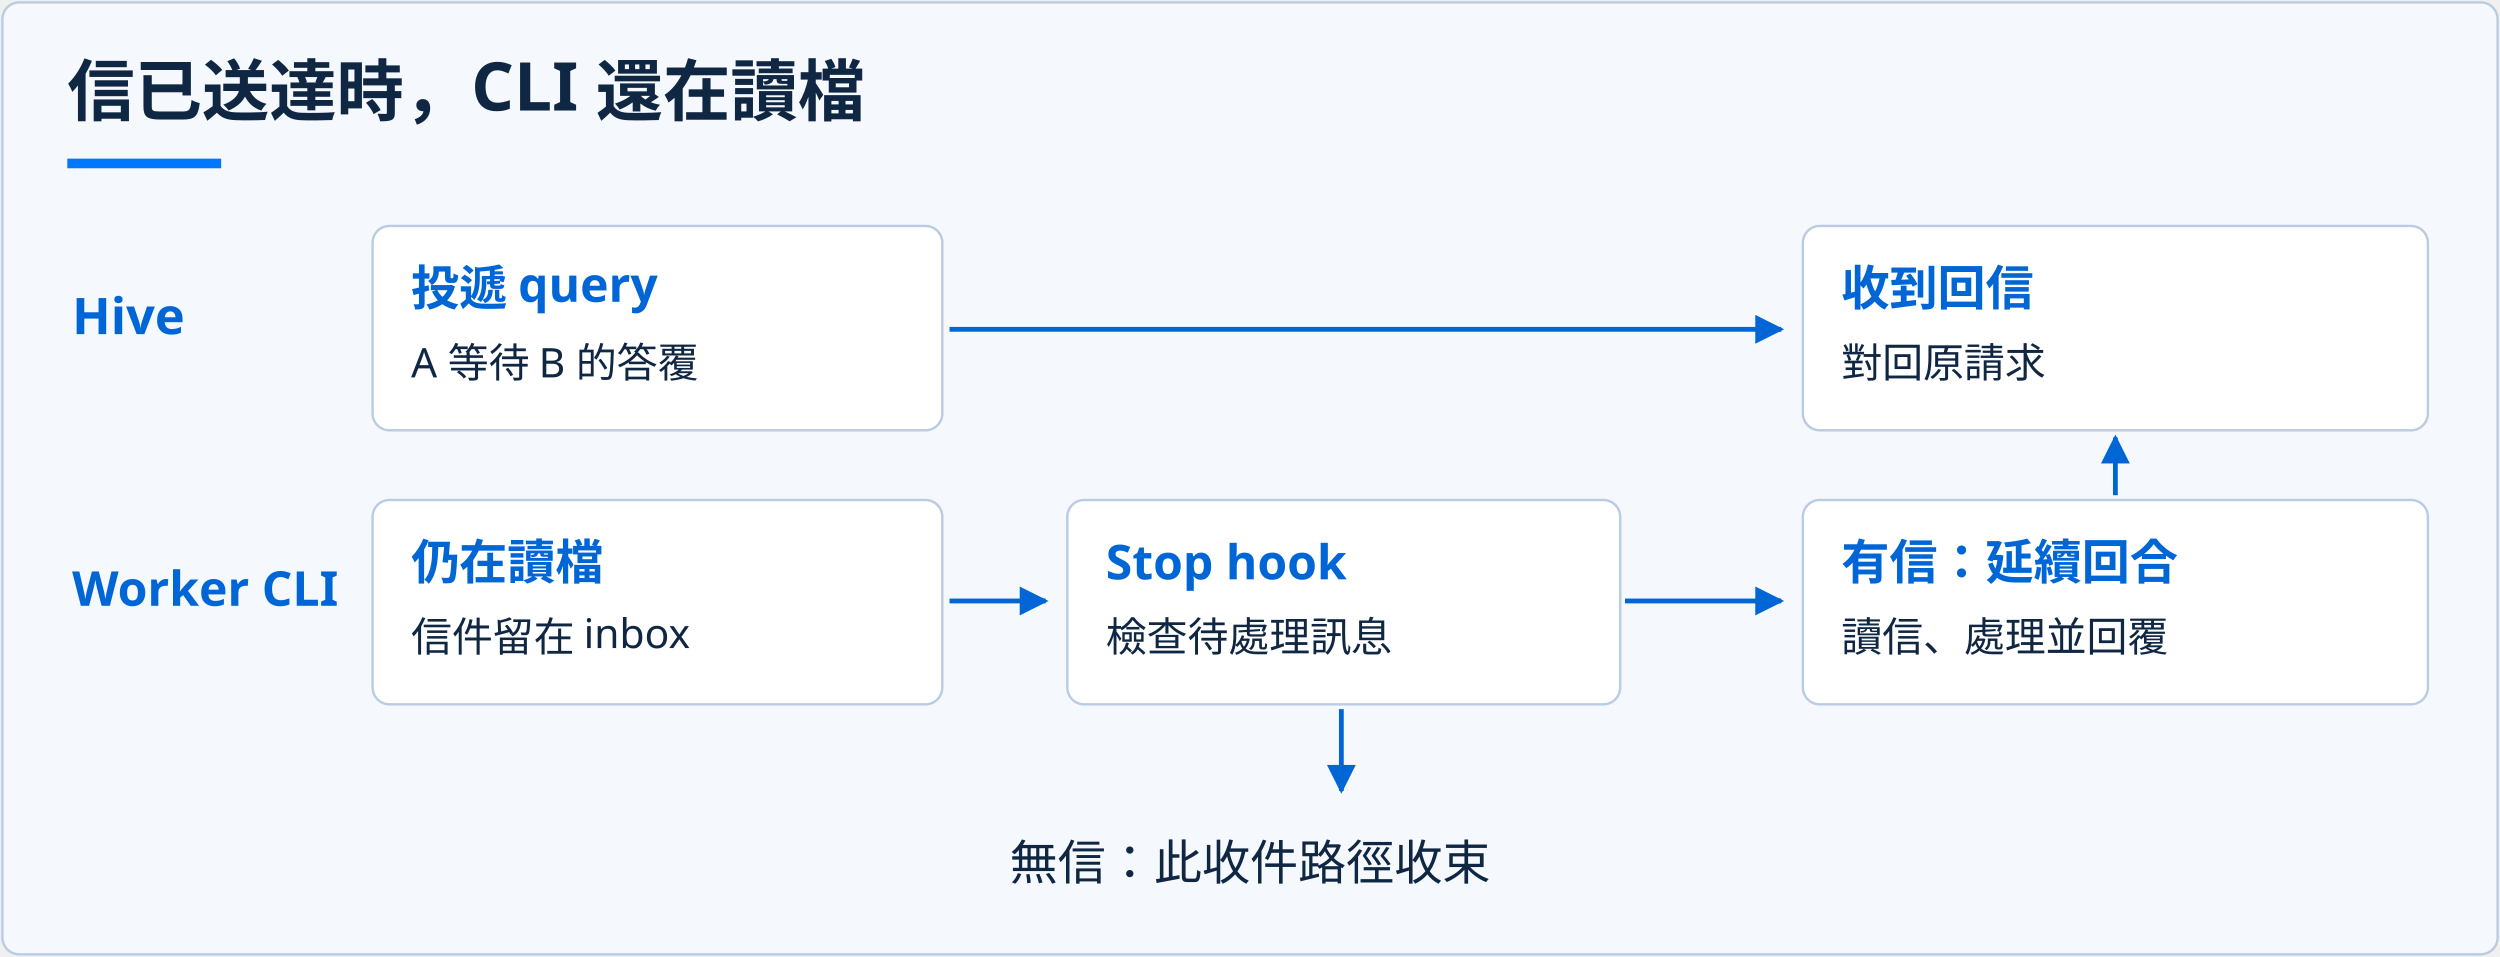
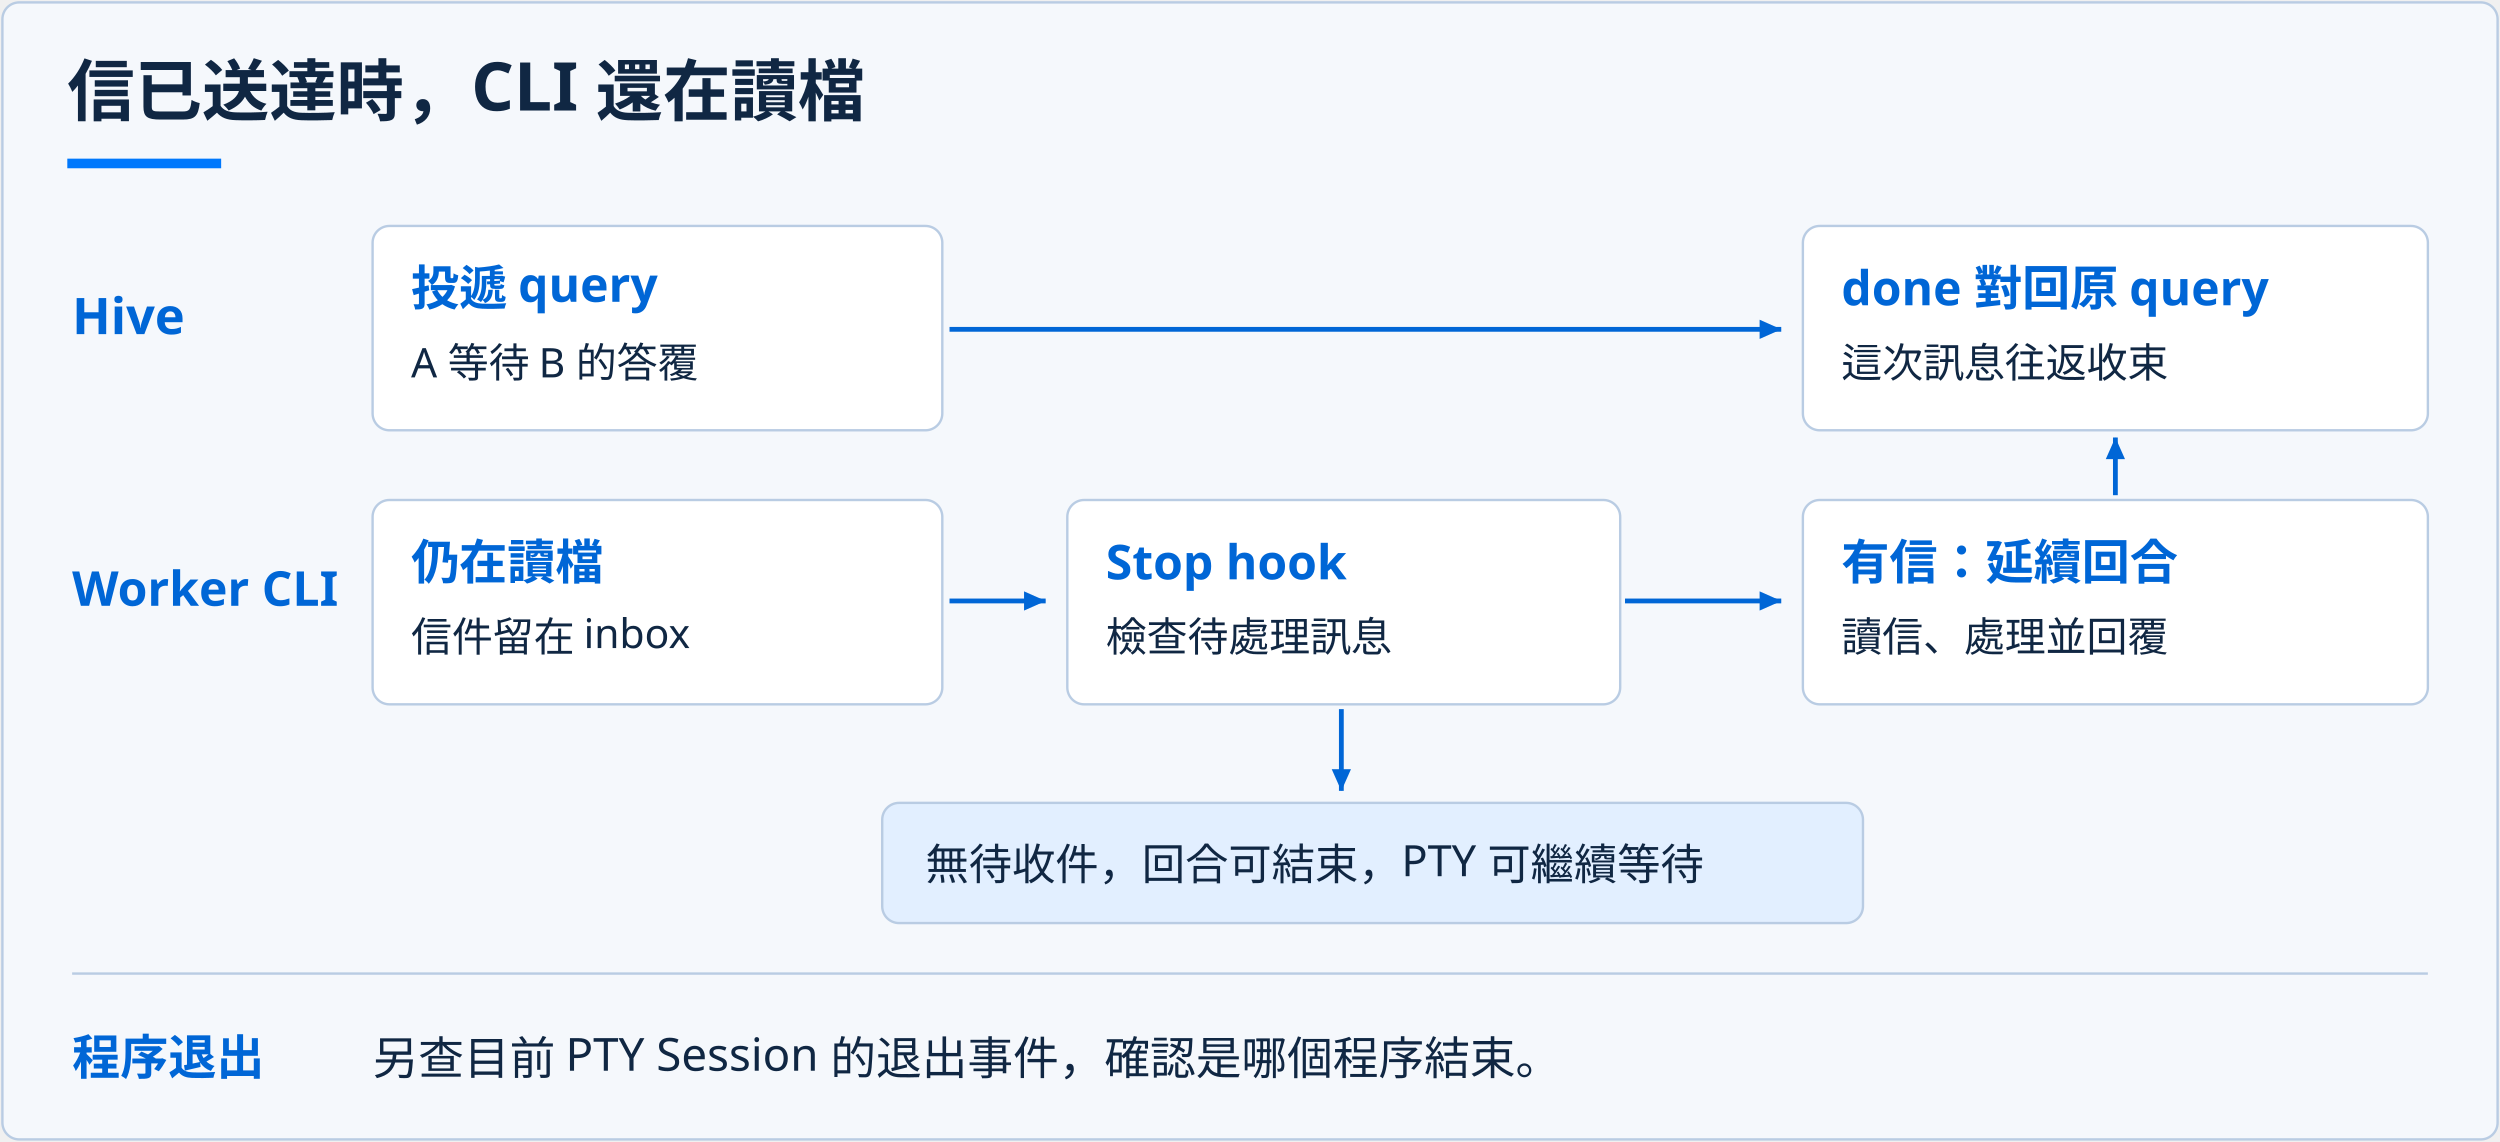
- <svg xmlns="http://www.w3.org/2000/svg" viewBox="0 0 1040 398" role="img" aria-labelledby="title desc" lang="zh-TW" font-family="Geist, Noto Sans TC, Microsoft JhengHei, sans-serif">
-   <defs>
-     <marker id="arr" viewBox="0 0 10 10" refX="9" refY="5" markerWidth="6" markerHeight="6" orient="auto">
-       <path d="M0 0 L10 5 L0 10Z" fill="#0066d6" />
-     </marker>
-   </defs>
-   <rect x="1" y="1" width="1038" height="396" rx="7" fill="#f5f8fc" stroke="#b9cce3" />
+ <svg xmlns="http://www.w3.org/2000/svg" viewBox="0 0 1040 475" role="img" aria-labelledby="title desc" lang="zh-TW" font-family="Microsoft JhengHei, Noto Sans TC, Geist, sans-serif">
+   <rect x="1" y="1" width="1038" height="473" rx="7" fill="#f5f8fc" stroke="#b9cce3" />
  <text x="28" y="48" font-size="28" fill="#102743" font-weight="600">信已送達時，CLI 還在讀檔</text>
  <path d="M28 68 H92" stroke="#0078fc" stroke-width="4" />
  <text x="30" y="139" font-size="21" fill="#0066d6" font-weight="600">Hive</text>
  <rect x="155" y="94" width="237" height="85" rx="7" fill="#fff" stroke="#b9cce3" />
  <text x="171" y="127" font-size="20" fill="#0066d6" font-weight="600">投遞 query</text>
  <text x="171" y="157" font-size="17" fill="#102743" font-weight="400">A 等待 B 的答覆</text>
-   <path d="M395 137 L741 137" fill="none" stroke="#0066d6" stroke-width="2" marker-end="url(#arr)" />
+   <path d="M395 137 L741 137" fill="none" stroke="#0066d6" stroke-width="2" />
+   <path d="M741 137 L732 133 L732 141 Z" fill="#0066d6" />
  <rect x="750" y="94" width="260" height="85" rx="7" fill="#fff" stroke="#b9cce3" />
-   <text x="766" y="127" font-size="20" fill="#0066d6" font-weight="600">收到回信</text>
-   <text x="766" y="157" font-size="17" fill="#102743" font-weight="400">對回原請求</text>
+   <text x="766" y="127" font-size="20" fill="#0066d6" font-weight="600">done 對回原 query</text>
+   <text x="766" y="157" font-size="17" fill="#102743" font-weight="400">這次訊息往返收束</text>
  <text x="30" y="252" font-size="20" fill="#0066d6" font-weight="600">Worker CLI</text>
  <rect x="155" y="208" width="237" height="85" rx="7" fill="#fff" stroke="#b9cce3" />
  <text x="171" y="241" font-size="20" fill="#0066d6" font-weight="600">仍在讀檔</text>
  <text x="171" y="271" font-size="17" fill="#102743" font-weight="400">信件留在 inbox</text>
-   <path d="M395 250 L435 250" fill="none" stroke="#0066d6" stroke-width="2" marker-end="url(#arr)" />
+   <path d="M395 250 L435 250" fill="none" stroke="#0066d6" stroke-width="2" />
+   <path d="M435 250 L426 246 L426 254 Z" fill="#0066d6" />
  <rect x="444" y="208" width="230" height="85" rx="7" fill="#fff" stroke="#b9cce3" />
  <text x="460" y="241" font-size="20" fill="#0066d6" font-weight="600">Stop hook</text>
  <text x="460" y="271" font-size="17" fill="#102743" font-weight="400">檢查待處理訊息</text>
-   <path d="M676 250 L741 250" fill="none" stroke="#0066d6" stroke-width="2" marker-end="url(#arr)" />
+   <path d="M676 250 L741 250" fill="none" stroke="#0066d6" stroke-width="2" />
+   <path d="M741 250 L732 246 L732 254 Z" fill="#0066d6" />
  <rect x="750" y="208" width="260" height="85" rx="7" fill="#fff" stroke="#b9cce3" />
  <text x="766" y="241" font-size="20" fill="#0066d6" font-weight="600">有信：延續回合</text>
  <text x="766" y="271" font-size="17" fill="#102743" font-weight="400">讀信、處理並回覆</text>
-   <path d="M880 206 L880 182" fill="none" stroke="#0066d6" stroke-width="2" marker-end="url(#arr)" />
-   <path d="M558 295 L558 329" fill="none" stroke="#0066d6" stroke-width="2" marker-end="url(#arr)" />
-   <text x="420" y="366" font-size="20" fill="#102743" font-weight="400">無信：此收件路徑收束</text>
+   <path d="M880 206 L880 182" fill="none" stroke="#0066d6" stroke-width="2" />
+   <path d="M880 182 L876 191 L884 191 Z" fill="#0066d6" />
+   <path d="M558 295 L558 329" fill="none" stroke="#0066d6" stroke-width="2" />
+   <path d="M558 329 L562 320 L554 320 Z" fill="#0066d6" />
+   <rect x="367" y="334" width="408" height="50" rx="7" fill="#e2efff" stroke="#b9cce3" />
+   <text x="385" y="366" font-size="18" font-weight="400" fill="#102743">無待收件，回合可結束，PTY 可繼續等待</text>
+   <path d="M30 405 H1010" fill="none" stroke="#b9cce3" stroke-width="1" />
+   <text x="30" y="447" font-size="20" font-weight="600" fill="#0066d6">程序退出</text>
+   <text x="155" y="447" font-size="19" font-weight="400" fill="#102743">另查目前 PTY Session 的退出事件，確認是哪個程序結束。</text>
</svg>
